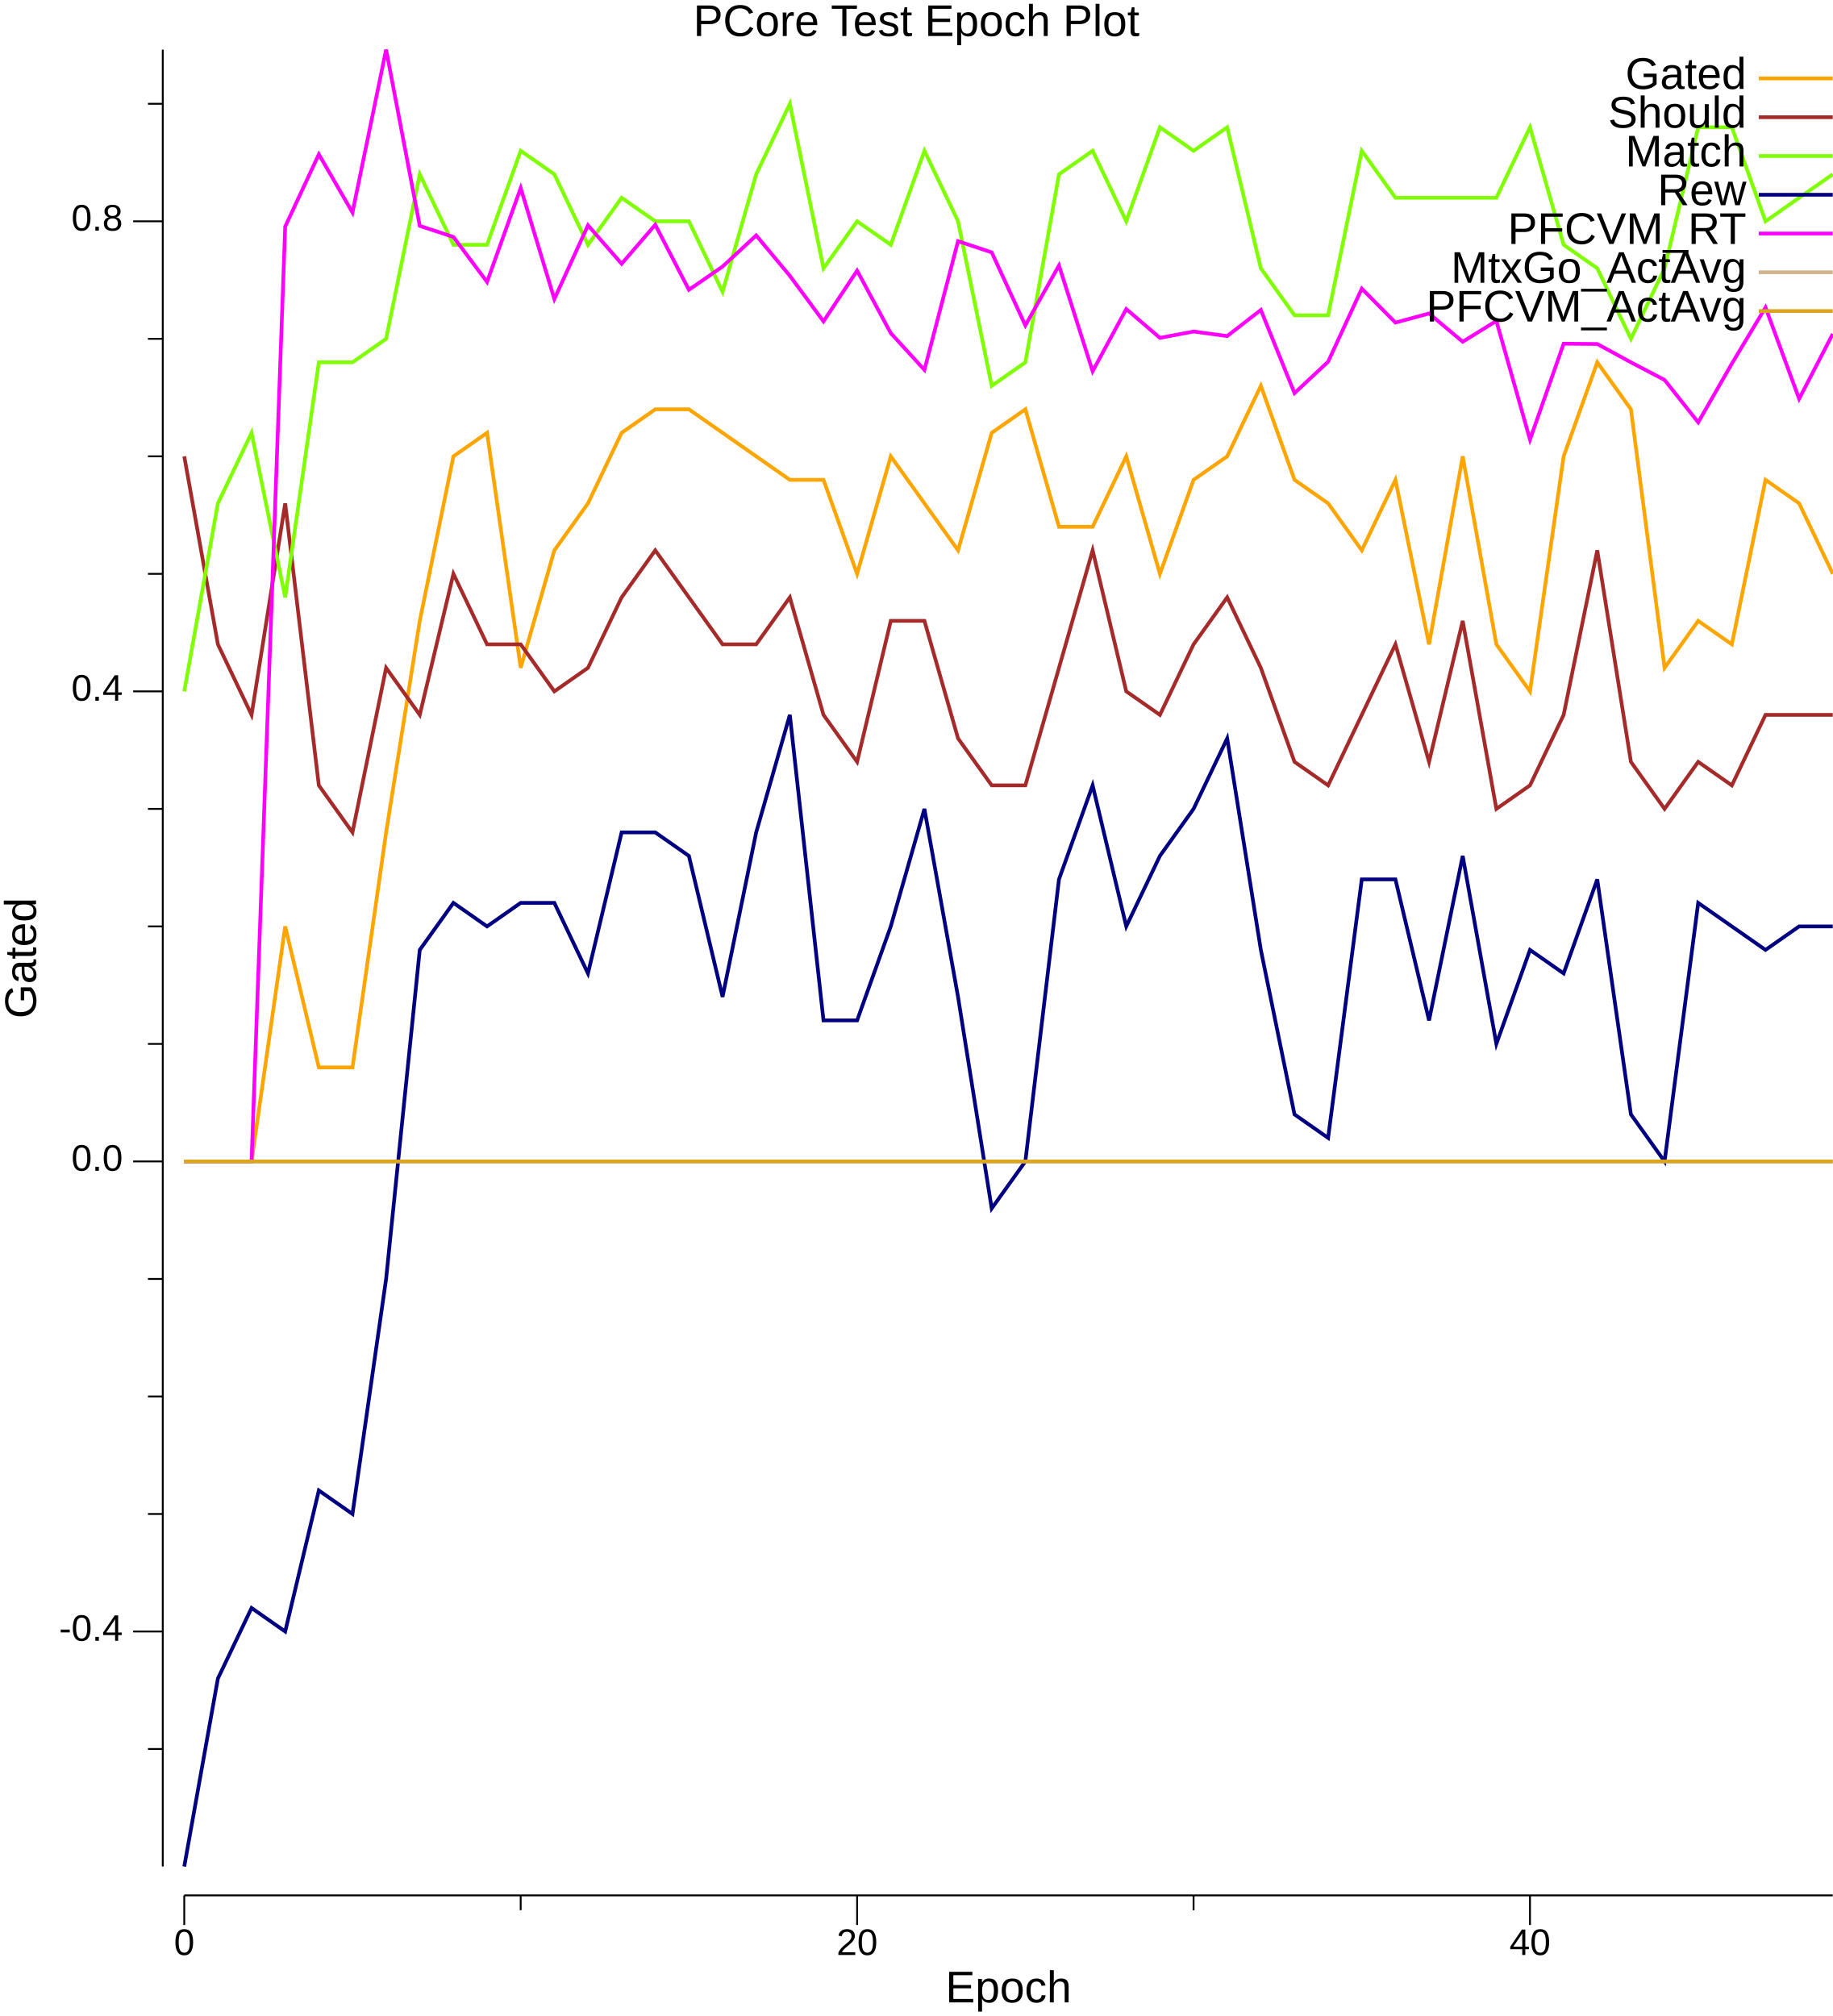
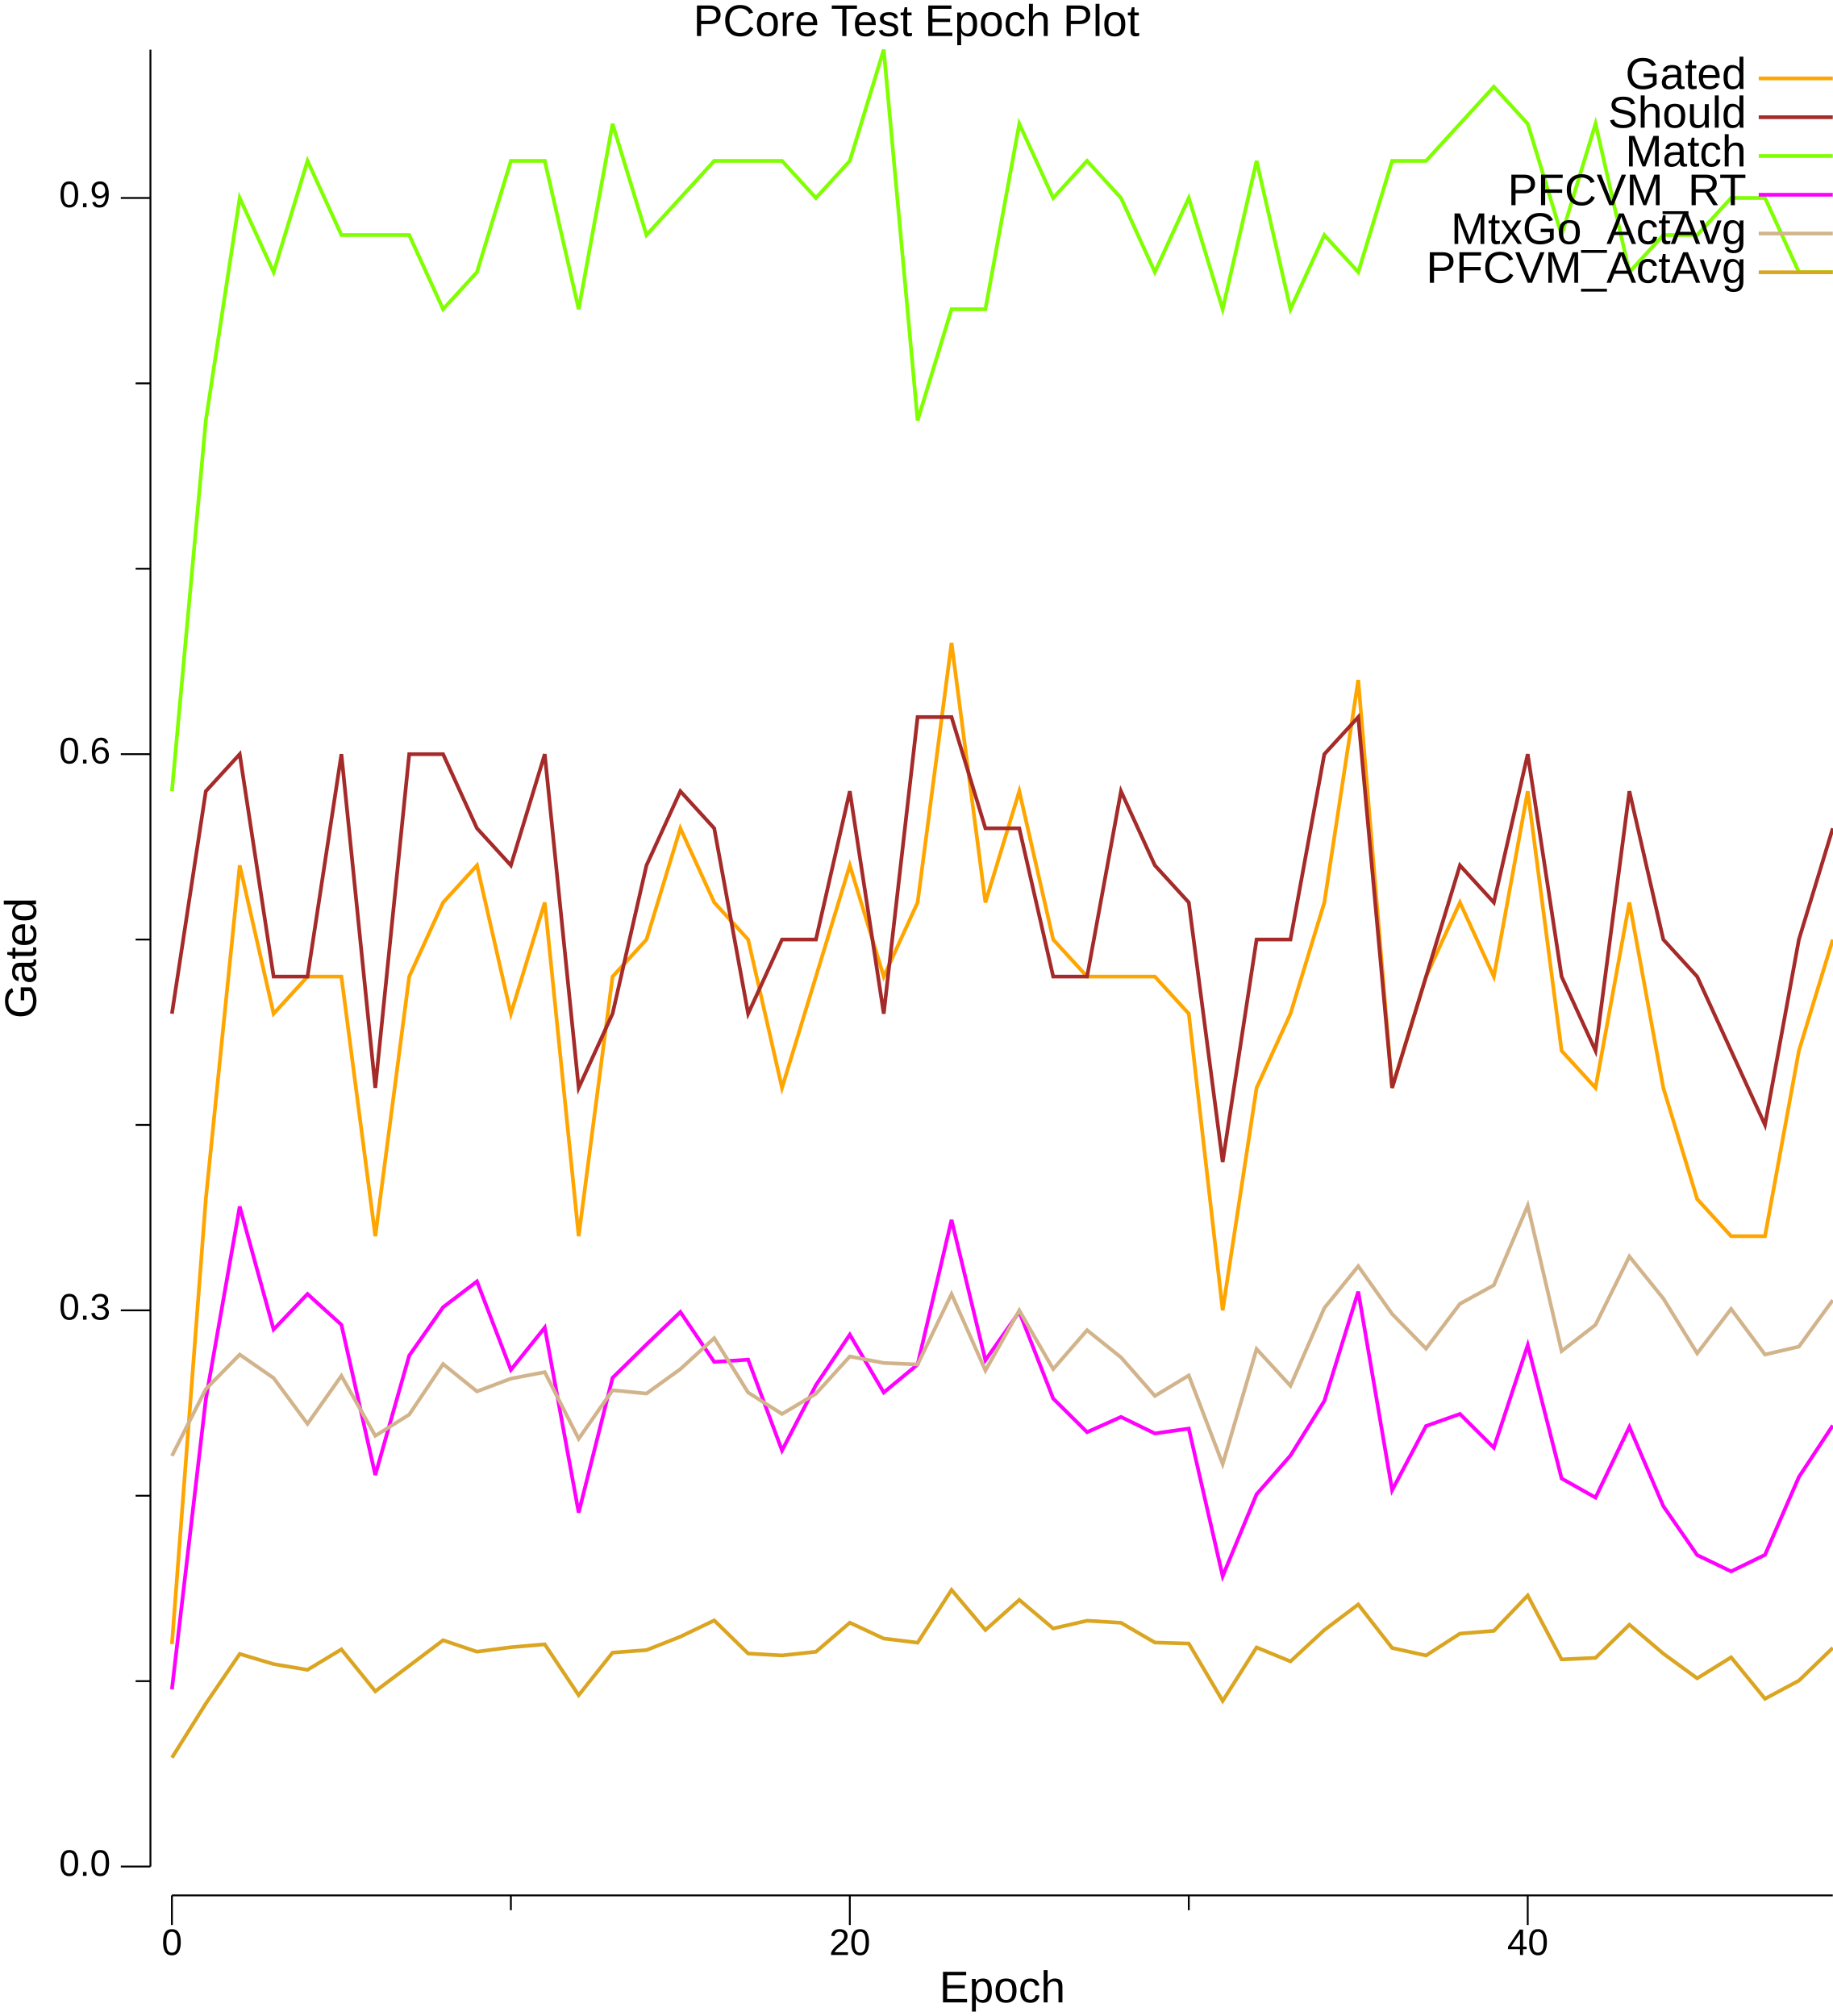
<svg xmlns="http://www.w3.org/2000/svg" width="495pt" height="544.5pt" viewBox="0 0 495 544.5">
  <g transform="scale(1, -1) translate(0, -544.5)">
    <text x="187.25" y="-534.77" transform="scale(1, -1)" style="font-family:Liberation Sans;font-variant:normal;font-weight:normal;font-style:normal;font-size:12px">PCore Test Epoch Plot</text>
-     <text x="255.37" y="-3.68" transform="scale(1, -1)" style="font-family:Liberation Sans;font-variant:normal;font-weight:normal;font-style:normal;font-size:12px">Epoch</text>
-     <text x="46.984" y="-16.473" transform="scale(1, -1)" style="font-family:Liberation Sans;font-variant:normal;font-weight:normal;font-style:normal;font-size:10px">0</text>
-     <text x="225.93" y="-16.473" transform="scale(1, -1)" style="font-family:Liberation Sans;font-variant:normal;font-weight:normal;font-style:normal;font-size:10px">20</text>
-     <text x="407.66" y="-16.473" transform="scale(1, -1)" style="font-family:Liberation Sans;font-variant:normal;font-weight:normal;font-style:normal;font-size:10px">40</text>
-     <path d="M49.765,24.578L49.765,32.578" style="fill:none;stroke:#000000;stroke-width:0.5" />
-     <path d="M231.49,24.578L231.49,32.578" style="fill:none;stroke:#000000;stroke-width:0.5" />
-     <path d="M413.22,24.578L413.22,32.578" style="fill:none;stroke:#000000;stroke-width:0.5" />
-     <path d="M140.63,28.578L140.63,32.578" style="fill:none;stroke:#000000;stroke-width:0.5" />
-     <path d="M322.36,28.578L322.36,32.578" style="fill:none;stroke:#000000;stroke-width:0.5" />
-     <path d="M49.765,32.578L495,32.578" style="fill:none;stroke:#000000;stroke-width:0.5" />
+     <text x="253.7" y="-3.68" transform="scale(1, -1)" style="font-family:Liberation Sans;font-variant:normal;font-weight:normal;font-style:normal;font-size:12px">Epoch</text>
+     <text x="43.654" y="-16.473" transform="scale(1, -1)" style="font-family:Liberation Sans;font-variant:normal;font-weight:normal;font-style:normal;font-size:10px">0</text>
+     <text x="223.96" y="-16.473" transform="scale(1, -1)" style="font-family:Liberation Sans;font-variant:normal;font-weight:normal;font-style:normal;font-size:10px">20</text>
+     <text x="407.05" y="-16.473" transform="scale(1, -1)" style="font-family:Liberation Sans;font-variant:normal;font-weight:normal;font-style:normal;font-size:10px">40</text>
+     <path d="M46.435,24.578L46.435,32.578" style="fill:none;stroke:#000000;stroke-width:0.5" />
+     <path d="M229.52,24.578L229.52,32.578" style="fill:none;stroke:#000000;stroke-width:0.5" />
+     <path d="M412.61,24.578L412.61,32.578" style="fill:none;stroke:#000000;stroke-width:0.5" />
+     <path d="M137.98,28.578L137.98,32.578" style="fill:none;stroke:#000000;stroke-width:0.5" />
+     <path d="M321.07,28.578L321.07,32.578" style="fill:none;stroke:#000000;stroke-width:0.5" />
+     <path d="M46.435,32.578L495,32.578" style="fill:none;stroke:#000000;stroke-width:0.5" />
    <g transform="rotate(90)">
      <text x="269.39" y="9.727" transform="scale(1, -1)" style="font-family:Liberation Sans;font-variant:normal;font-weight:normal;font-style:normal;font-size:12px">Gated</text>
    </g>
-     <text x="15.949" y="-101.33" transform="scale(1, -1)" style="font-family:Liberation Sans;font-variant:normal;font-weight:normal;font-style:normal;font-size:10px">-0.4</text>
-     <text x="19.279" y="-228.29" transform="scale(1, -1)" style="font-family:Liberation Sans;font-variant:normal;font-weight:normal;font-style:normal;font-size:10px">0.0</text>
-     <text x="19.279" y="-355.25" transform="scale(1, -1)" style="font-family:Liberation Sans;font-variant:normal;font-weight:normal;font-style:normal;font-size:10px">0.4</text>
-     <text x="19.279" y="-482.21" transform="scale(1, -1)" style="font-family:Liberation Sans;font-variant:normal;font-weight:normal;font-style:normal;font-size:10px">0.8</text>
-     <path d="M35.959,103.85L43.959,103.85" style="fill:none;stroke:#000000;stroke-width:0.5" />
-     <path d="M35.959,230.81L43.959,230.81" style="fill:none;stroke:#000000;stroke-width:0.5" />
-     <path d="M35.959,357.77L43.959,357.77" style="fill:none;stroke:#000000;stroke-width:0.5" />
-     <path d="M35.959,484.73L43.959,484.73" style="fill:none;stroke:#000000;stroke-width:0.5" />
-     <path d="M39.959,72.111L43.959,72.111" style="fill:none;stroke:#000000;stroke-width:0.5" />
-     <path d="M39.959,135.59L43.959,135.59" style="fill:none;stroke:#000000;stroke-width:0.5" />
-     <path d="M39.959,167.33L43.959,167.33" style="fill:none;stroke:#000000;stroke-width:0.5" />
-     <path d="M39.959,199.07L43.959,199.07" style="fill:none;stroke:#000000;stroke-width:0.5" />
-     <path d="M39.959,262.55L43.959,262.55" style="fill:none;stroke:#000000;stroke-width:0.5" />
-     <path d="M39.959,294.29L43.959,294.29" style="fill:none;stroke:#000000;stroke-width:0.5" />
-     <path d="M39.959,326.03L43.959,326.03" style="fill:none;stroke:#000000;stroke-width:0.5" />
-     <path d="M39.959,389.51L43.959,389.51" style="fill:none;stroke:#000000;stroke-width:0.5" />
-     <path d="M39.959,421.25L43.959,421.25" style="fill:none;stroke:#000000;stroke-width:0.5" />
-     <path d="M39.959,452.99L43.959,452.99" style="fill:none;stroke:#000000;stroke-width:0.5" />
-     <path d="M39.959,516.47L43.959,516.47" style="fill:none;stroke:#000000;stroke-width:0.5" />
-     <path d="M43.959,40.371L43.959,531.09" style="fill:none;stroke:#000000;stroke-width:0.5" />
-     <path d="M49.765,230.81L58.851,230.81L67.938,230.81L77.024,294.29L86.11,256.2L95.197,256.2L104.28,319.68L113.37,376.81L122.46,421.25L131.54,427.6L140.63,364.12L149.72,395.86L158.8,408.55L167.89,427.6L176.97,433.95L186.06,433.95L195.15,427.6L204.23,421.25L213.32,414.9L222.41,414.9L231.49,389.51L240.58,421.25L249.67,408.55L258.75,395.86L267.84,427.6L276.93,433.95L286.01,402.21L295.1,402.21L304.18,421.25L313.27,389.51L322.36,414.9L331.44,421.25L340.53,440.29L349.62,414.9L358.7,408.55L367.79,395.86L376.88,414.9L385.96,370.47L395.05,421.25L404.14,370.47L413.22,357.77L422.31,421.25L431.39,446.64L440.48,433.95L449.57,364.12L458.65,376.81L467.74,370.47L476.83,414.9L485.91,408.55L495,389.51" style="fill:none;stroke:#FFA500" />
-     <path d="M49.765,421.25L58.851,370.47L67.938,351.42L77.024,408.55L86.11,332.38L95.197,319.68L104.28,364.12L113.37,351.42L122.46,389.51L131.54,370.47L140.63,370.47L149.72,357.77L158.8,364.12L167.89,383.16L176.97,395.86L186.06,383.16L195.15,370.47L204.23,370.47L213.32,383.16L222.41,351.42L231.49,338.73L240.58,376.81L249.67,376.81L258.75,345.07L267.84,332.38L276.93,332.38L286.01,364.12L295.1,395.86L304.18,357.77L313.27,351.42L322.36,370.47L331.44,383.16L340.53,364.12L349.62,338.73L358.7,332.38L367.79,351.42L376.88,370.47L385.96,338.73L395.05,376.81L404.14,326.03L413.22,332.38L422.31,351.42L431.39,395.86L440.48,338.73L449.57,326.03L458.65,338.73L467.74,332.38L476.83,351.42L485.91,351.42L495,351.42" style="fill:none;stroke:#A52A2A" />
-     <path d="M49.765,357.77L58.851,408.55L67.938,427.6L77.024,383.16L86.11,446.64L95.197,446.64L104.28,452.99L113.37,497.43L122.46,478.38L131.54,478.38L140.63,503.77L149.72,497.43L158.8,478.38L167.89,491.08L176.97,484.73L186.06,484.73L195.15,465.69L204.23,497.43L213.32,516.47L222.41,472.03L231.49,484.73L240.58,478.38L249.67,503.77L258.75,484.73L267.84,440.29L276.93,446.64L286.01,497.43L295.1,503.77L304.18,484.73L313.27,510.12L322.36,503.77L331.44,510.12L340.53,472.03L349.62,459.34L358.7,459.34L367.79,503.77L376.88,491.08L385.96,491.08L395.05,491.08L404.14,491.08L413.22,510.12L422.31,478.38L431.39,472.03L440.48,452.99L449.57,472.03L458.65,510.12L467.74,510.12L476.83,484.73L485.91,491.08L495,497.43" style="fill:none;stroke:#7FFF00" />
-     <path d="M49.765,40.371L58.851,91.155L67.938,110.2L77.024,103.85L86.11,141.94L95.197,135.59L104.28,199.07L113.37,287.94L122.46,300.64L131.54,294.29L140.63,300.64L149.72,300.64L158.8,281.59L167.89,319.68L176.97,319.68L186.06,313.33L195.15,275.25L204.23,319.68L213.32,351.42L222.41,268.9L231.49,268.9L240.58,294.29L249.67,326.03L258.75,275.25L267.84,218.11L276.93,230.81L286.01,306.99L295.1,332.38L304.18,294.29L313.27,313.33L322.36,326.03L331.44,345.07L340.53,287.94L349.62,243.51L358.7,237.16L367.79,306.99L376.88,306.99L385.96,268.9L395.05,313.33L404.14,262.55L413.22,287.94L422.31,281.59L431.39,306.99L440.48,243.51L449.57,230.81L458.65,300.64L467.74,294.29L476.83,287.94L485.91,294.29L495,294.29" style="fill:none;stroke:#000080" />
-     <path d="M49.765,230.81L58.851,230.81L67.938,230.81L77.024,483.3L86.11,502.82L95.197,487.11L104.28,531.09L113.37,483.49L122.46,480.5L131.54,468.35L140.63,493.72L149.72,463.73L158.8,483.65L167.89,473.26L176.97,483.79L186.06,466.23L195.15,472.5L204.23,480.92L213.32,470.01L222.41,457.7L231.49,471.4L240.58,454.52L249.67,444.6L258.75,479.36L267.84,476.33L276.93,456.61L286.01,472.8L295.1,444.23L304.18,461.03L313.27,453.24L322.36,454.96L331.44,453.73L340.53,460.78L349.62,438.32L358.7,446.81L367.79,466.54L376.88,457.37L385.96,459.84L395.05,452.2L404.14,457.82L413.22,425.77L422.31,451.67L431.39,451.59L440.48,446.64L449.57,441.88L458.65,430.43L467.74,446.28L476.83,461.47L485.91,436.78L495,454.32" style="fill:none;stroke:#FF00FF" />
-     <path d="M49.765,230.81L58.851,230.81L67.938,230.81L77.024,230.81L86.11,230.81L95.197,230.81L104.28,230.81L113.37,230.81L122.46,230.81L131.54,230.81L140.63,230.81L149.72,230.81L158.8,230.81L167.89,230.81L176.97,230.81L186.06,230.81L195.15,230.81L204.23,230.81L213.32,230.81L222.41,230.81L231.49,230.81L240.58,230.81L249.67,230.81L258.75,230.81L267.84,230.81L276.93,230.81L286.01,230.81L295.1,230.81L304.18,230.81L313.27,230.81L322.36,230.81L331.44,230.81L340.53,230.81L349.62,230.81L358.7,230.81L367.79,230.81L376.88,230.81L385.96,230.81L395.05,230.81L404.14,230.81L413.22,230.81L422.31,230.81L431.39,230.81L440.48,230.81L449.57,230.81L458.65,230.81L467.74,230.81L476.83,230.81L485.91,230.81L495,230.81" style="fill:none;stroke:#D2B48C" />
-     <path d="M49.765,230.81L58.851,230.81L67.938,230.81L77.024,230.81L86.11,230.81L95.197,230.81L104.28,230.81L113.37,230.81L122.46,230.81L131.54,230.81L140.63,230.81L149.72,230.81L158.8,230.81L167.89,230.81L176.97,230.81L186.06,230.81L195.15,230.81L204.23,230.81L213.32,230.81L222.41,230.81L231.49,230.81L240.58,230.81L249.67,230.81L258.75,230.81L267.84,230.81L276.93,230.81L286.01,230.81L295.1,230.81L304.18,230.81L313.27,230.81L322.36,230.81L331.44,230.81L340.53,230.81L349.62,230.81L358.7,230.81L367.79,230.81L376.88,230.81L385.96,230.81L395.05,230.81L404.14,230.81L413.22,230.81L422.31,230.81L431.39,230.81L440.48,230.81L449.57,230.81L458.65,230.81L467.74,230.81L476.83,230.81L485.91,230.81L495,230.81" style="fill:none;stroke:#DAA520" />
+     <text x="15.949" y="-37.852" transform="scale(1, -1)" style="font-family:Liberation Sans;font-variant:normal;font-weight:normal;font-style:normal;font-size:10px">0.0</text>
+     <text x="15.949" y="-188.07" transform="scale(1, -1)" style="font-family:Liberation Sans;font-variant:normal;font-weight:normal;font-style:normal;font-size:10px">0.3</text>
+     <text x="15.949" y="-338.29" transform="scale(1, -1)" style="font-family:Liberation Sans;font-variant:normal;font-weight:normal;font-style:normal;font-size:10px">0.6</text>
+     <text x="15.949" y="-488.52" transform="scale(1, -1)" style="font-family:Liberation Sans;font-variant:normal;font-weight:normal;font-style:normal;font-size:10px">0.9</text>
+     <path d="M32.629,40.371L40.629,40.371" style="fill:none;stroke:#000000;stroke-width:0.5" />
+     <path d="M32.629,190.59L40.629,190.59" style="fill:none;stroke:#000000;stroke-width:0.5" />
+     <path d="M32.629,340.81L40.629,340.81" style="fill:none;stroke:#000000;stroke-width:0.5" />
+     <path d="M32.629,491.03L40.629,491.03" style="fill:none;stroke:#000000;stroke-width:0.5" />
+     <path d="M36.629,90.445L40.629,90.445" style="fill:none;stroke:#000000;stroke-width:0.5" />
+     <path d="M36.629,140.52L40.629,140.52" style="fill:none;stroke:#000000;stroke-width:0.5" />
+     <path d="M36.629,240.67L40.629,240.67" style="fill:none;stroke:#000000;stroke-width:0.5" />
+     <path d="M36.629,290.74L40.629,290.74" style="fill:none;stroke:#000000;stroke-width:0.5" />
+     <path d="M36.629,390.89L40.629,390.89" style="fill:none;stroke:#000000;stroke-width:0.5" />
+     <path d="M36.629,440.96L40.629,440.96" style="fill:none;stroke:#000000;stroke-width:0.5" />
+     <path d="M40.629,40.371L40.629,531.09" style="fill:none;stroke:#000000;stroke-width:0.5" />
+     <path d="M46.435,100.46L55.589,220.64L64.743,310.77L73.898,270.71L83.052,280.73L92.207,280.73L101.36,210.62L110.52,280.73L119.67,300.75L128.82,310.77L137.98,270.71L147.13,300.75L156.29,210.62L165.44,280.73L174.6,290.74L183.75,320.78L192.9,300.75L202.06,290.74L211.21,250.68L220.37,280.73L229.52,310.77L238.68,280.73L247.83,300.75L256.99,370.86L266.14,300.75L275.29,330.8L284.45,290.74L293.6,280.73L302.76,280.73L311.91,280.73L321.07,270.71L330.22,190.59L339.38,250.68L348.53,270.71L357.68,300.75L366.84,360.84L375.99,250.68L385.15,280.73L394.3,300.75L403.46,280.73L412.61,330.8L421.76,260.7L430.92,250.68L440.07,300.75L449.23,250.68L458.38,220.64L467.54,210.62L476.69,210.62L485.85,260.7L495,290.74" style="fill:none;stroke:#FFA500" />
+     <path d="M46.435,270.71L55.589,330.8L64.743,340.81L73.898,280.73L83.052,280.73L92.207,340.81L101.36,250.68L110.52,340.81L119.67,340.81L128.82,320.78L137.98,310.77L147.13,340.81L156.29,250.68L165.44,270.71L174.6,310.77L183.75,330.8L192.9,320.78L202.06,270.71L211.21,290.74L220.37,290.74L229.52,330.8L238.68,270.71L247.83,350.83L256.99,350.83L266.14,320.78L275.29,320.78L284.45,280.73L293.6,280.73L302.76,330.8L311.91,310.77L321.07,300.75L330.22,230.65L339.38,290.74L348.53,290.74L357.68,340.81L366.84,350.83L375.99,250.68L385.15,280.73L394.3,310.77L403.46,300.75L412.61,340.81L421.76,280.73L430.92,260.7L440.07,330.8L449.23,290.74L458.38,280.73L467.54,260.7L476.69,240.67L485.85,290.74L495,320.78" style="fill:none;stroke:#A52A2A" />
+     <path d="M46.435,330.8L55.589,430.95L64.743,491.03L73.898,471.01L83.052,501.05L92.207,481.02L101.36,481.02L110.52,481.02L119.67,460.99L128.82,471.01L137.98,501.05L147.13,501.05L156.29,460.99L165.44,511.06L174.6,481.02L183.75,491.03L192.9,501.05L202.06,501.05L211.21,501.05L220.37,491.03L229.52,501.05L238.68,531.09L247.83,430.95L256.99,460.99L266.14,460.99L275.29,511.06L284.45,491.03L293.6,501.05L302.76,491.03L311.91,471.01L321.07,491.03L330.22,460.99L339.38,501.05L348.53,460.99L357.68,481.02L366.84,471.01L375.99,501.05L385.15,501.05L394.3,511.06L403.46,521.08L412.61,511.06L421.76,481.02L430.92,511.06L440.07,471.01L449.23,481.02L458.38,481.02L467.54,491.03L476.69,491.03L485.85,471.01L495,471.01" style="fill:none;stroke:#7FFF00" />
+     <path d="M46.435,88.242L55.589,166.56L64.743,218.63L73.898,185.43L83.052,195L92.207,186.69L101.36,146.13L110.52,178.37L119.67,191.44L128.82,198.4L137.98,174.52L147.13,185.94L156.29,135.96L165.44,172.37L174.6,181.38L183.75,190.14L192.9,176.67L202.06,177.27L211.21,152.74L220.37,170.41L229.52,184.03L238.68,168.41L247.83,175.97L256.99,215.03L266.14,177.12L275.29,190.19L284.45,166.76L293.6,157.69L302.76,161.8L311.91,157.34L321.07,158.65L330.22,118.79L339.38,140.92L348.53,151.38L357.68,166.11L366.84,195.65L375.99,142.02L385.15,159.35L394.3,162.6L403.46,153.49L412.61,181.18L421.76,145.18L430.92,140.02L440.07,159.1L449.23,137.71L458.38,124.49L467.54,120.09L476.69,124.55L485.85,145.58L495,159.5" style="fill:none;stroke:#FF00FF" />
+     <path d="M46.435,151.28L55.589,169.32L64.743,178.65L73.898,172.31L83.052,159.94L92.207,172.9L101.36,156.7L110.52,162.44L119.67,176.08L128.82,168.7L137.98,172.15L147.13,173.9L156.29,155.9L165.44,169.02L174.6,168.12L183.75,174.72L192.9,183.09L202.06,168.39L211.21,162.6L220.37,168.07L229.52,178.14L238.68,176.38L247.83,175.98L256.99,194.99L266.14,174.34L275.29,190.57L284.45,174.73L293.6,185.23L302.76,177.89L311.91,167.47L321.07,173.01L330.22,149.07L339.38,180.14L348.53,170.21L357.68,191.22L366.84,202.52L375.99,189.61L385.15,180.25L394.3,192.35L403.46,197.38L412.61,218.87L421.76,179.58L430.92,186.68L440.07,205.14L449.23,193.79L458.38,178.98L467.54,190.97L476.69,178.65L485.85,180.79L495,193.35" style="fill:none;stroke:#D2B48C" />
+     <path d="M46.435,69.758L55.589,84.387L64.743,97.795L73.898,95.047L83.052,93.499L92.207,99.024L101.36,87.713L110.52,94.591L119.67,101.49L128.82,98.392L137.98,99.602L147.13,100.38L156.29,86.645L165.44,98.146L174.6,98.828L183.75,102.45L192.9,106.84L202.06,97.902L211.21,97.384L220.37,98.376L229.52,106.23L238.68,101.95L247.83,100.83L256.99,115.09L266.14,104.26L275.29,112.39L284.45,104.67L293.6,106.76L302.76,106.2L311.91,100.88L321.07,100.6L330.22,85.103L339.38,99.547L348.53,95.783L357.68,104.26L366.84,111.15L375.99,99.405L385.15,97.374L394.3,103.28L403.46,104.02L412.61,113.58L421.76,96.32L430.92,96.728L440.07,105.69L449.23,97.877L458.38,91.205L467.54,96.875L476.69,85.683L485.85,90.576L495,99.433" style="fill:none;stroke:#DAA520" />
    <path d="M475,523.32L495,523.32" style="fill:none;stroke:#FFA500" />
    <text x="438.98" y="-520.49" transform="scale(1, -1)" style="font-family:Liberation Sans;font-variant:normal;font-weight:normal;font-style:normal;font-size:12px">Gated</text>
    <path d="M475,512.84L495,512.84" style="fill:none;stroke:#A52A2A" />
    <text x="434.3" y="-510.02" transform="scale(1, -1)" style="font-family:Liberation Sans;font-variant:normal;font-weight:normal;font-style:normal;font-size:12px">Should</text>
    <path d="M475,502.37L495,502.37" style="fill:none;stroke:#7FFF00" />
    <text x="438.99" y="-499.55" transform="scale(1, -1)" style="font-family:Liberation Sans;font-variant:normal;font-weight:normal;font-style:normal;font-size:12px">Match</text>
-     <path d="M475,491.9L495,491.9" style="fill:none;stroke:#000080" />
-     <text x="447.66" y="-489.08" transform="scale(1, -1)" style="font-family:Liberation Sans;font-variant:normal;font-weight:normal;font-style:normal;font-size:12px">Rew</text>
-     <path d="M475,481.43L495,481.43" style="fill:none;stroke:#FF00FF" />
-     <text x="407.21" y="-478.61" transform="scale(1, -1)" style="font-family:Liberation Sans;font-variant:normal;font-weight:normal;font-style:normal;font-size:12px">PFCVM_RT</text>
-     <path d="M475,470.96L495,470.96" style="fill:none;stroke:#D2B48C" />
-     <text x="391.86" y="-468.13" transform="scale(1, -1)" style="font-family:Liberation Sans;font-variant:normal;font-weight:normal;font-style:normal;font-size:12px">MtxGo_ActAvg</text>
-     <path d="M475,460.49L495,460.49" style="fill:none;stroke:#DAA520" />
-     <text x="385.19" y="-457.66" transform="scale(1, -1)" style="font-family:Liberation Sans;font-variant:normal;font-weight:normal;font-style:normal;font-size:12px">PFCVM_ActAvg</text>
+     <path d="M475,491.9L495,491.9" style="fill:none;stroke:#FF00FF" />
+     <text x="407.21" y="-489.08" transform="scale(1, -1)" style="font-family:Liberation Sans;font-variant:normal;font-weight:normal;font-style:normal;font-size:12px">PFCVM_RT</text>
+     <path d="M475,481.43L495,481.43" style="fill:none;stroke:#D2B48C" />
+     <text x="391.86" y="-478.61" transform="scale(1, -1)" style="font-family:Liberation Sans;font-variant:normal;font-weight:normal;font-style:normal;font-size:12px">MtxGo_ActAvg</text>
+     <path d="M475,470.96L495,470.96" style="fill:none;stroke:#DAA520" />
+     <text x="385.19" y="-468.13" transform="scale(1, -1)" style="font-family:Liberation Sans;font-variant:normal;font-weight:normal;font-style:normal;font-size:12px">PFCVM_ActAvg</text>
  </g>
</svg>
